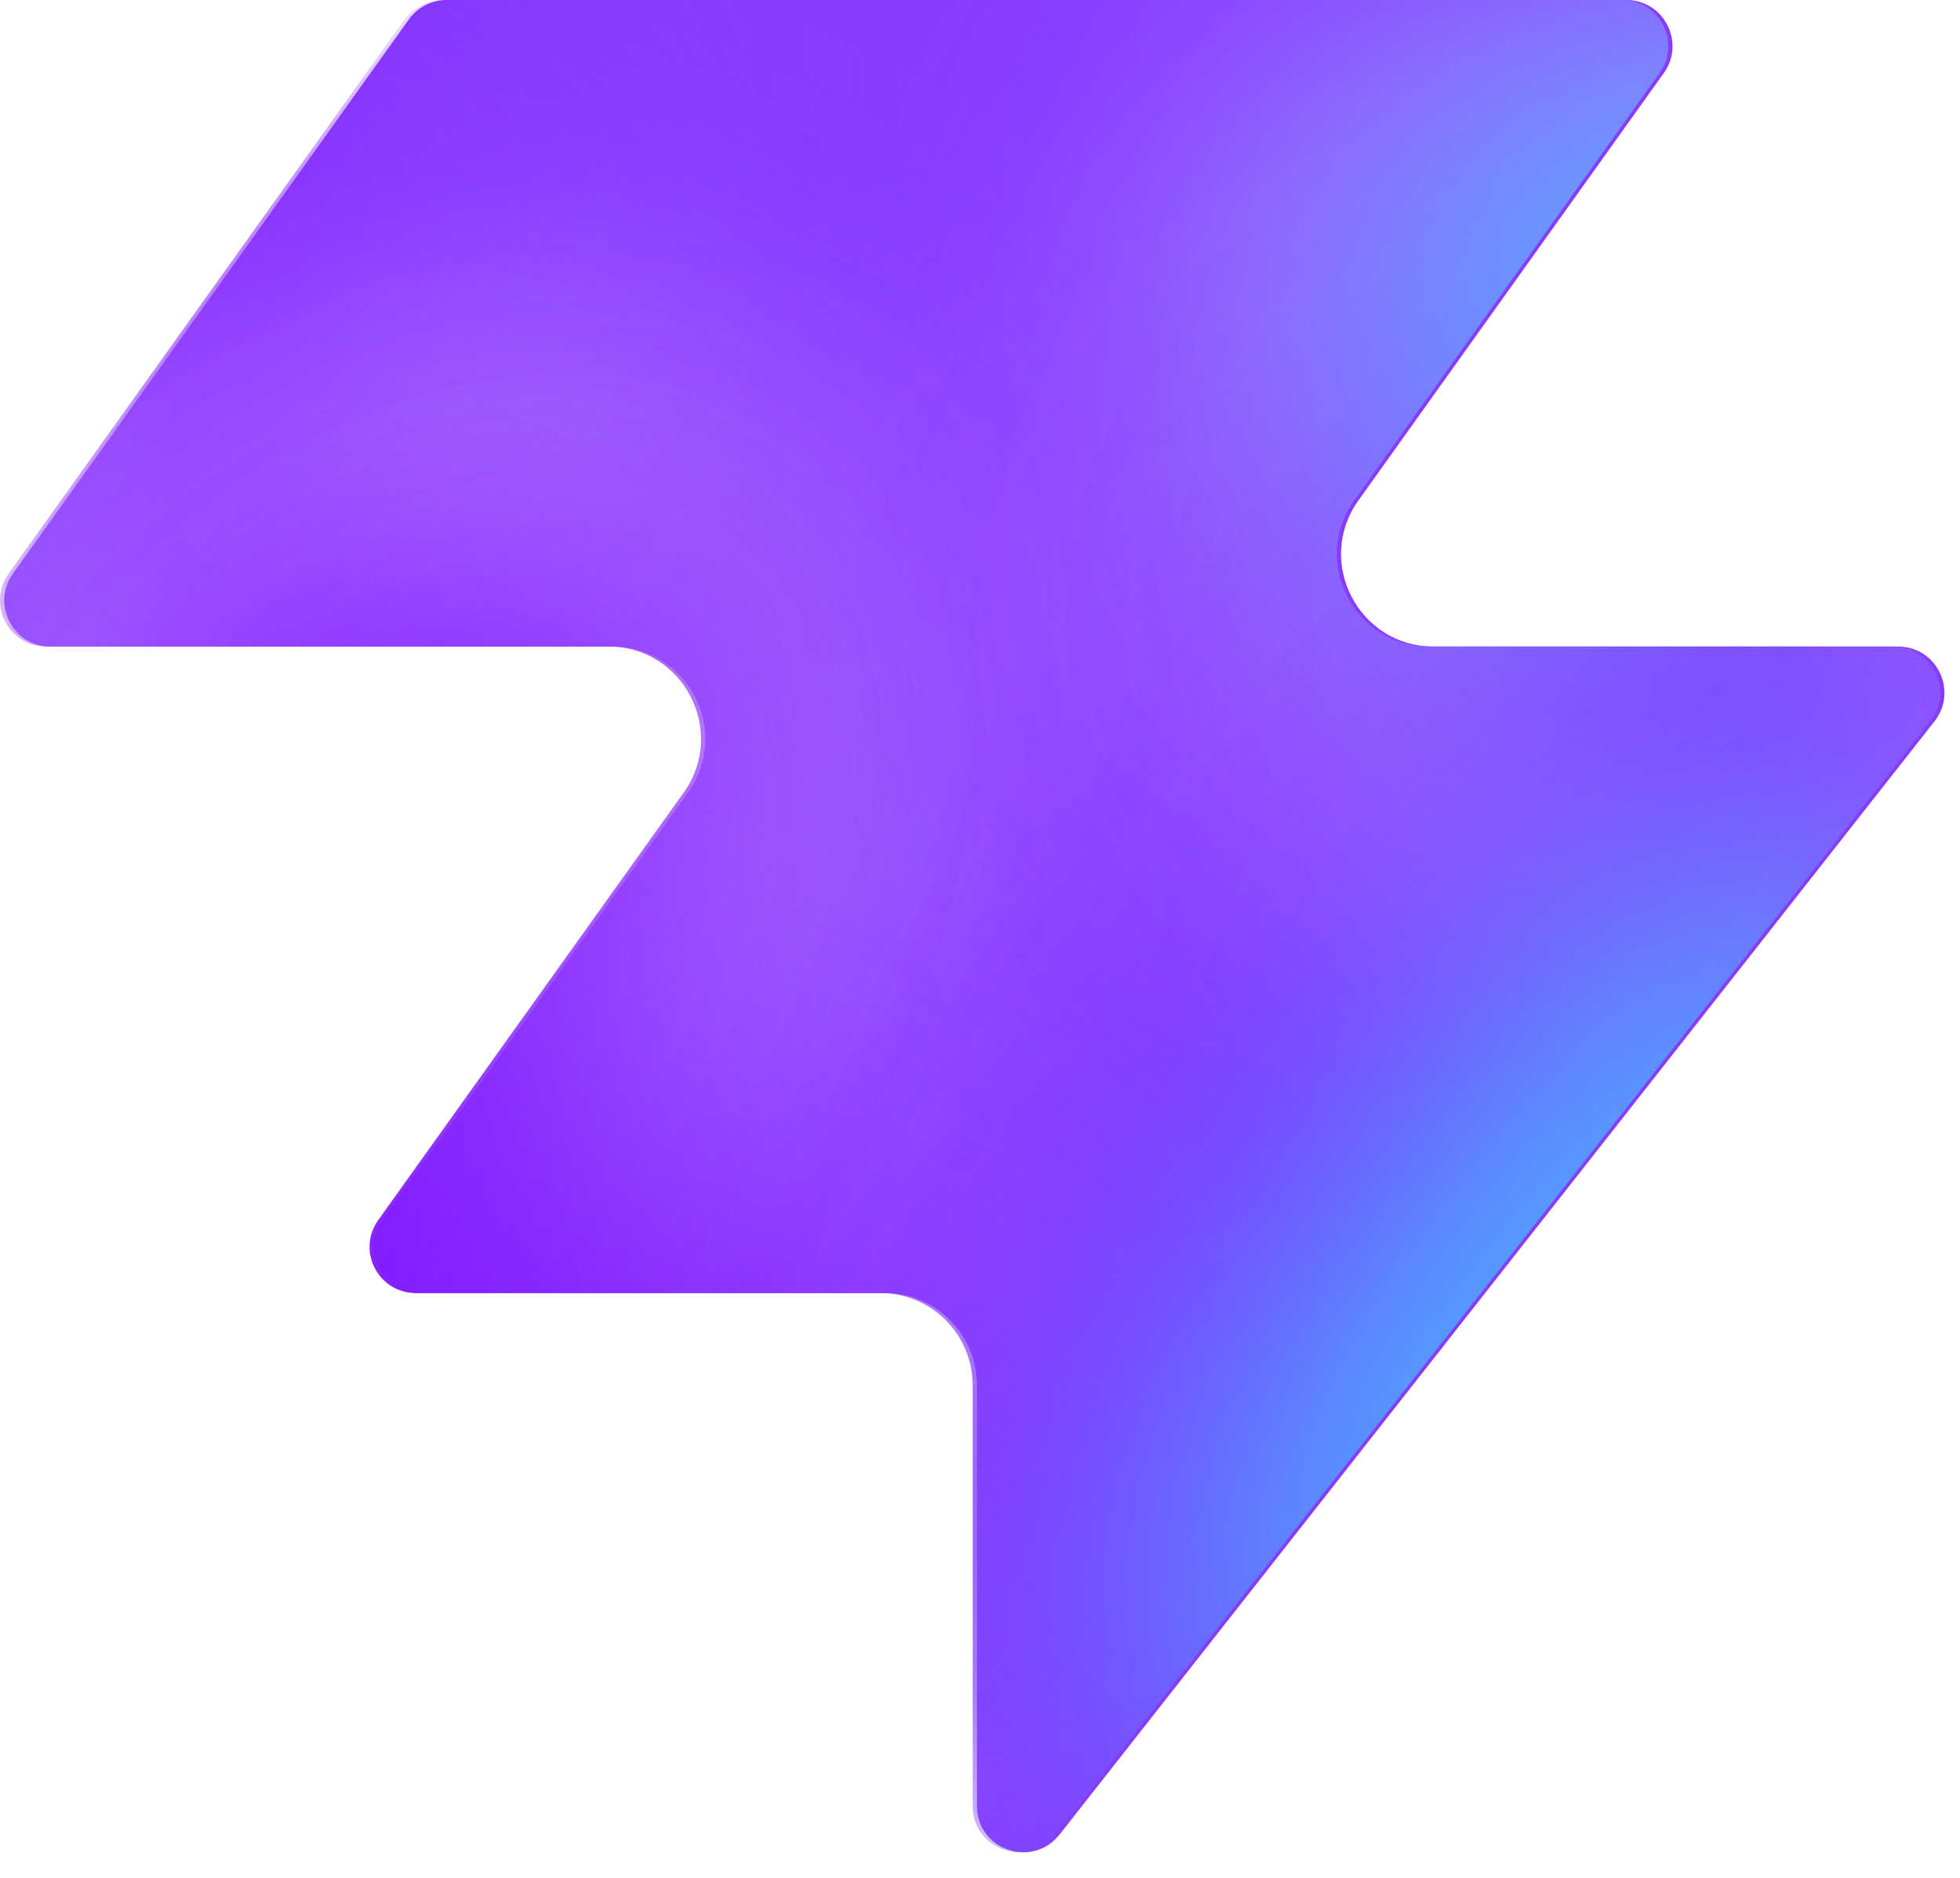
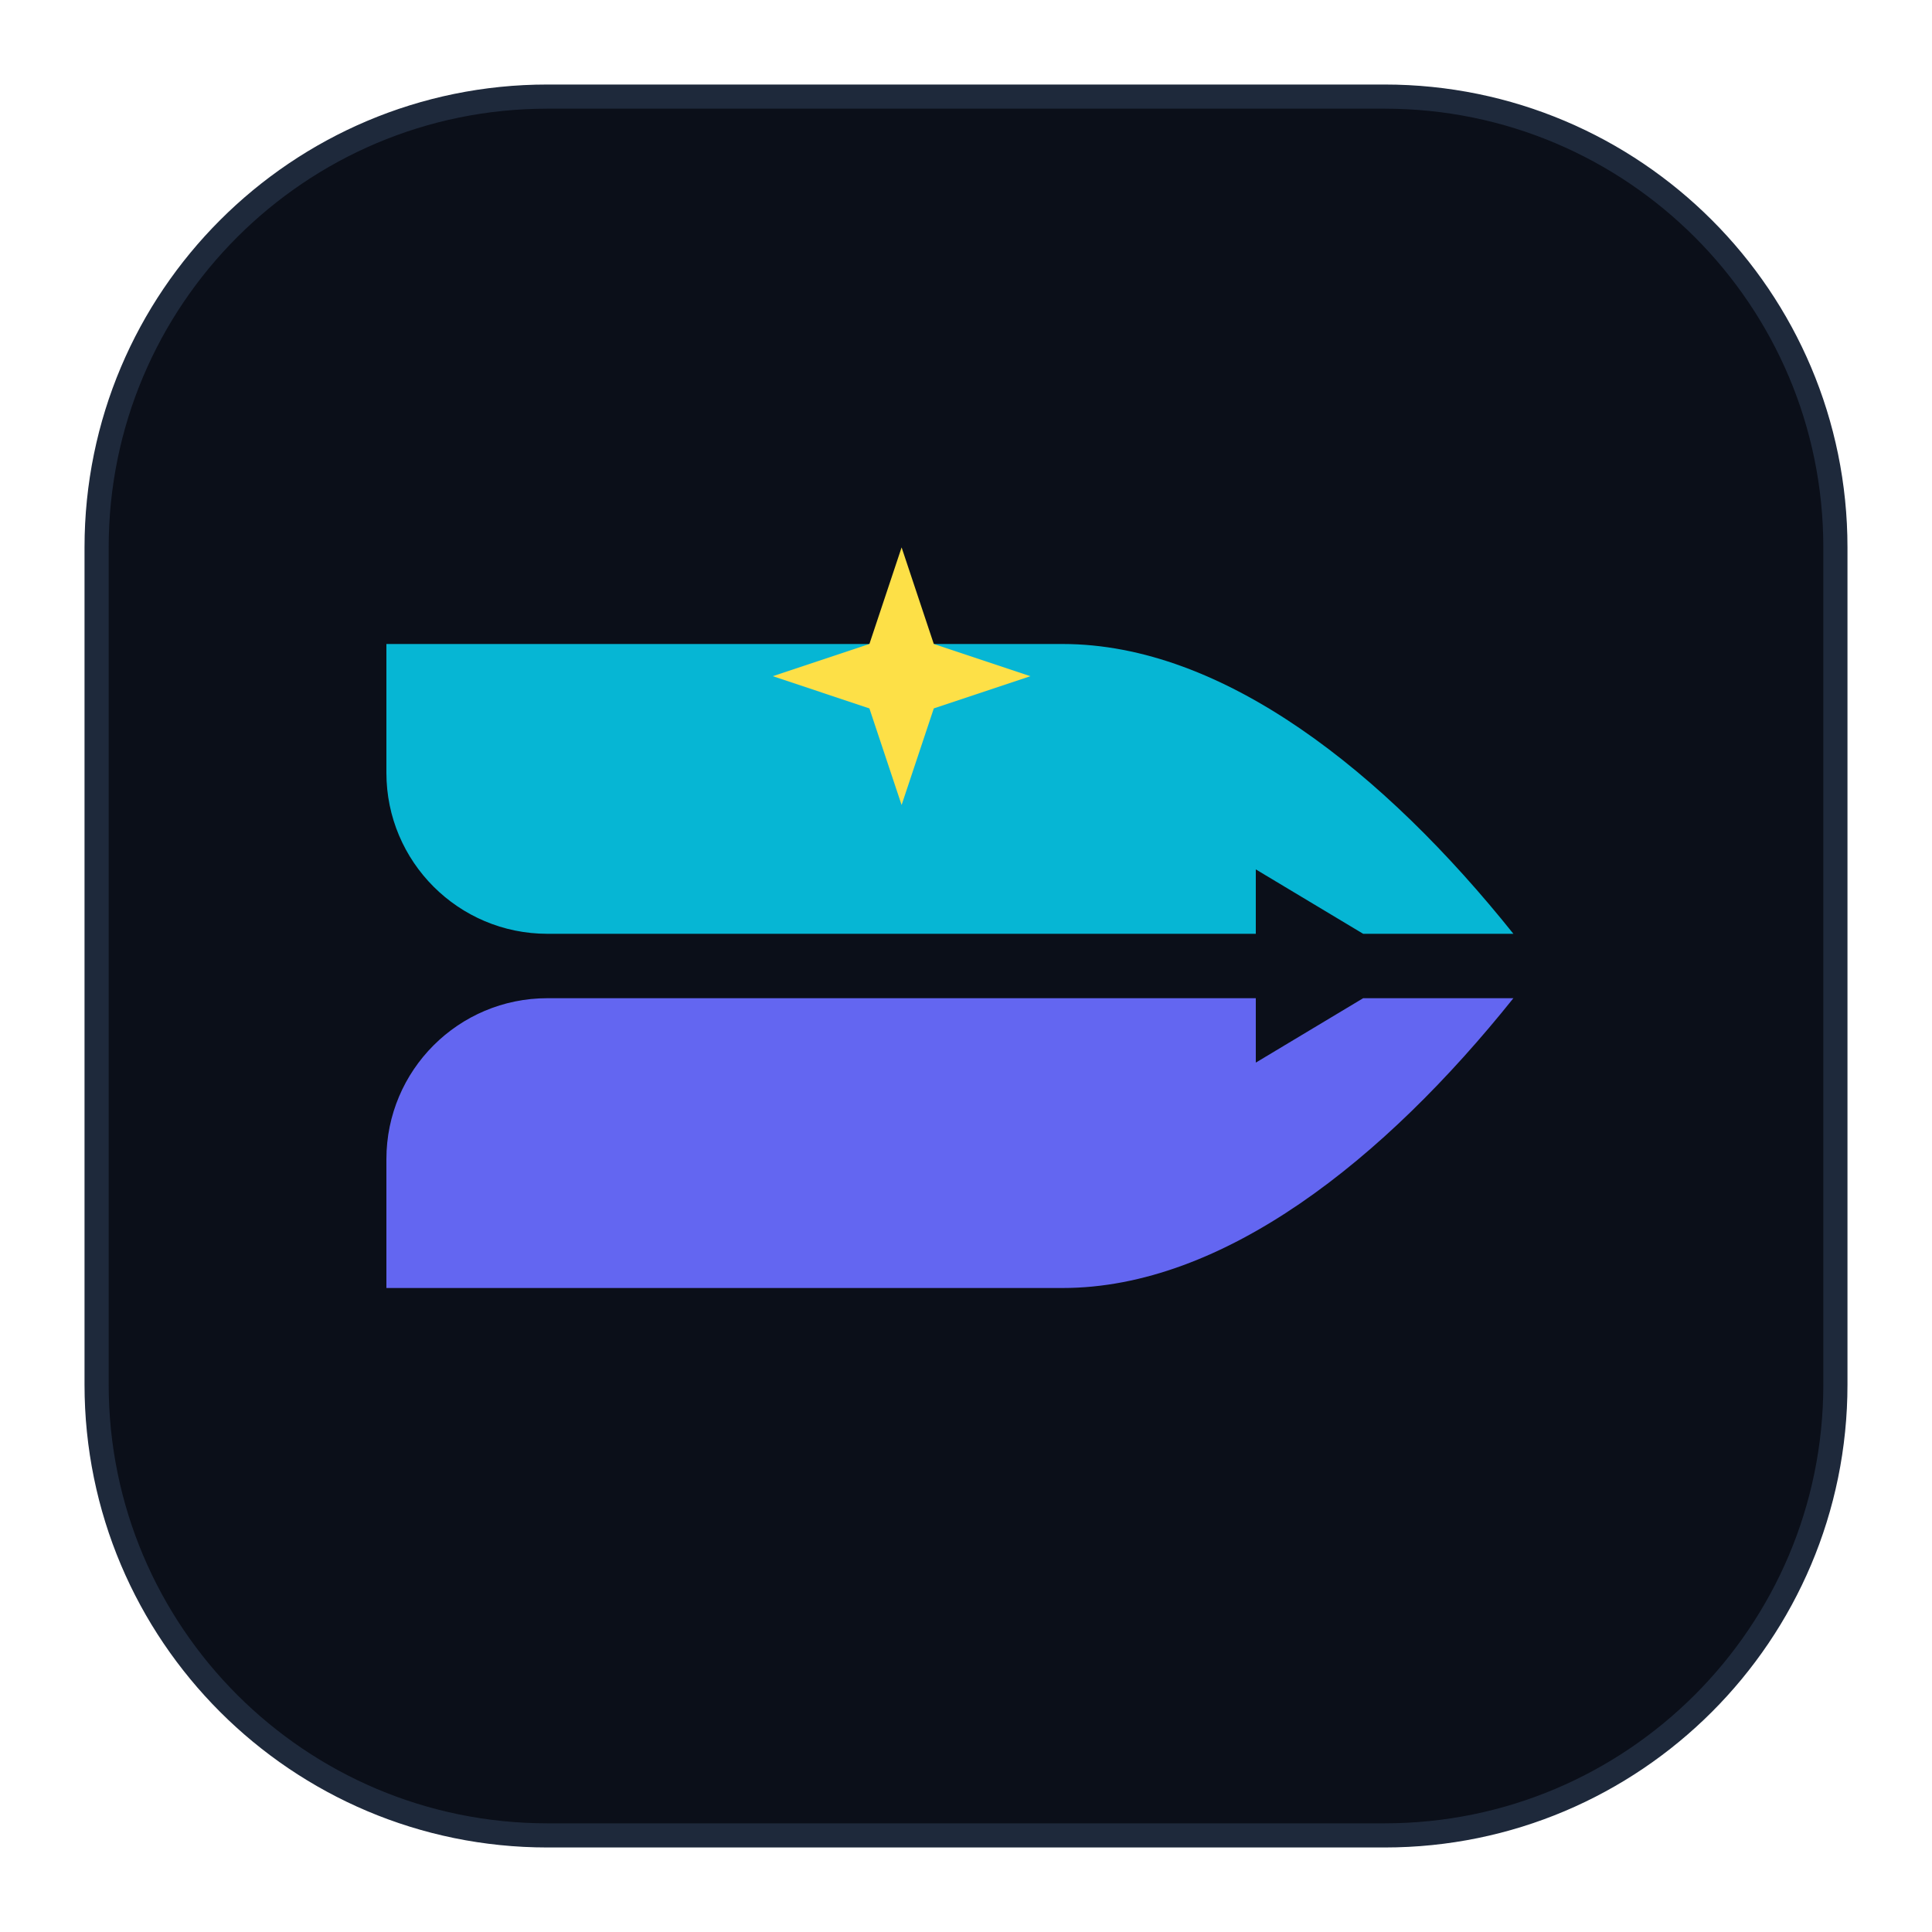
- <svg xmlns="http://www.w3.org/2000/svg" width="48" height="46" fill="none" viewBox="0 0 48 46">
-   <path fill="#863bff" d="M25.946 44.938c-.664.845-2.021.375-2.021-.698V33.937a2.26 2.26 0 0 0-2.262-2.262H10.287c-.92 0-1.456-1.04-.92-1.788l7.48-10.471c1.07-1.497 0-3.578-1.842-3.578H1.237c-.92 0-1.456-1.04-.92-1.788L10.013.474c.214-.297.556-.474.92-.474h28.894c.92 0 1.456 1.04.92 1.788l-7.48 10.471c-1.07 1.498 0 3.579 1.842 3.579h11.377c.943 0 1.473 1.088.89 1.83L25.947 44.94z" style="fill:#863bff;fill:color(display-p3 .525 .23 1);fill-opacity:1" />
-   <mask id="a" width="48" height="46" x="0" y="0" maskUnits="userSpaceOnUse" style="mask-type:alpha">
-     <path fill="#000" d="M25.842 44.938c-.664.844-2.021.375-2.021-.698V33.937a2.26 2.26 0 0 0-2.262-2.262H10.183c-.92 0-1.456-1.04-.92-1.788l7.48-10.471c1.07-1.498 0-3.579-1.842-3.579H1.133c-.92 0-1.456-1.04-.92-1.787L9.91.473c.214-.297.556-.474.92-.474h28.894c.92 0 1.456 1.04.92 1.788l-7.48 10.471c-1.07 1.498 0 3.578 1.842 3.578h11.377c.943 0 1.473 1.088.89 1.832L25.843 44.94z" style="fill:#000;fill-opacity:1" />
-   </mask>
-   <g mask="url(#a)">
-     <g filter="url(#b)">
-       <ellipse cx="5.508" cy="14.704" fill="#ede6ff" rx="5.508" ry="14.704" style="fill:#ede6ff;fill:color(display-p3 .927 .903 1);fill-opacity:1" transform="matrix(.00324 1 1 -.00324 -4.47 31.516)" />
-     </g>
-     <g filter="url(#c)">
-       <ellipse cx="10.399" cy="29.851" fill="#ede6ff" rx="10.399" ry="29.851" style="fill:#ede6ff;fill:color(display-p3 .927 .903 1);fill-opacity:1" transform="matrix(.00324 1 1 -.00324 -39.328 7.883)" />
-     </g>
-     <g filter="url(#d)">
-       <ellipse cx="5.508" cy="30.487" fill="#7e14ff" rx="5.508" ry="30.487" style="fill:#7e14ff;fill:color(display-p3 .492 .077 1);fill-opacity:1" transform="rotate(89.814 -25.913 -14.639)scale(1 -1)" />
-     </g>
-     <g filter="url(#e)">
-       <ellipse cx="5.508" cy="30.599" fill="#7e14ff" rx="5.508" ry="30.599" style="fill:#7e14ff;fill:color(display-p3 .492 .077 1);fill-opacity:1" transform="rotate(89.814 -32.644 -3.334)scale(1 -1)" />
-     </g>
-     <g filter="url(#f)">
-       <ellipse cx="5.508" cy="30.599" fill="#7e14ff" rx="5.508" ry="30.599" style="fill:#7e14ff;fill:color(display-p3 .492 .077 1);fill-opacity:1" transform="matrix(.00324 1 1 -.00324 -34.34 30.47)" />
-     </g>
-     <g filter="url(#g)">
-       <ellipse cx="14.072" cy="22.078" fill="#ede6ff" rx="14.072" ry="22.078" style="fill:#ede6ff;fill:color(display-p3 .927 .903 1);fill-opacity:1" transform="rotate(93.35 24.506 48.493)scale(-1 1)" />
-     </g>
-     <g filter="url(#h)">
-       <ellipse cx="3.47" cy="21.501" fill="#7e14ff" rx="3.47" ry="21.501" style="fill:#7e14ff;fill:color(display-p3 .492 .077 1);fill-opacity:1" transform="rotate(89.009 28.708 47.59)scale(-1 1)" />
-     </g>
-     <g filter="url(#i)">
-       <ellipse cx="3.47" cy="21.501" fill="#7e14ff" rx="3.47" ry="21.501" style="fill:#7e14ff;fill:color(display-p3 .492 .077 1);fill-opacity:1" transform="rotate(89.009 28.708 47.59)scale(-1 1)" />
-     </g>
-     <g filter="url(#j)">
-       <ellipse cx=".387" cy="8.972" fill="#7e14ff" rx="4.407" ry="29.108" style="fill:#7e14ff;fill:color(display-p3 .492 .077 1);fill-opacity:1" transform="rotate(39.51 .387 8.972)" />
-     </g>
-     <g filter="url(#k)">
-       <ellipse cx="47.523" cy="-6.092" fill="#7e14ff" rx="4.407" ry="29.108" style="fill:#7e14ff;fill:color(display-p3 .492 .077 1);fill-opacity:1" transform="rotate(37.892 47.523 -6.092)" />
-     </g>
-     <g filter="url(#l)">
-       <ellipse cx="41.412" cy="6.333" fill="#47bfff" rx="5.971" ry="9.665" style="fill:#47bfff;fill:color(display-p3 .28 .748 1);fill-opacity:1" transform="rotate(37.892 41.412 6.333)" />
-     </g>
-     <g filter="url(#m)">
-       <ellipse cx="-1.879" cy="38.332" fill="#7e14ff" rx="4.407" ry="29.108" style="fill:#7e14ff;fill:color(display-p3 .492 .077 1);fill-opacity:1" transform="rotate(37.892 -1.88 38.332)" />
-     </g>
-     <g filter="url(#n)">
-       <ellipse cx="-1.879" cy="38.332" fill="#7e14ff" rx="4.407" ry="29.108" style="fill:#7e14ff;fill:color(display-p3 .492 .077 1);fill-opacity:1" transform="rotate(37.892 -1.88 38.332)" />
-     </g>
-     <g filter="url(#o)">
-       <ellipse cx="35.651" cy="29.907" fill="#7e14ff" rx="4.407" ry="29.108" style="fill:#7e14ff;fill:color(display-p3 .492 .077 1);fill-opacity:1" transform="rotate(37.892 35.651 29.907)" />
-     </g>
-     <g filter="url(#p)">
-       <ellipse cx="38.418" cy="32.4" fill="#47bfff" rx="5.971" ry="15.297" style="fill:#47bfff;fill:color(display-p3 .28 .748 1);fill-opacity:1" transform="rotate(37.892 38.418 32.4)" />
-     </g>
-   </g>
-   <defs>
-     <filter id="b" width="60.045" height="41.654" x="-19.77" y="16.149" color-interpolation-filters="sRGB" filterUnits="userSpaceOnUse">
-       <feFlood flood-opacity="0" result="BackgroundImageFix" />
-       <feBlend in="SourceGraphic" in2="BackgroundImageFix" result="shape" />
-       <feGaussianBlur result="effect1_foregroundBlur_2002_17158" stdDeviation="7.659" />
-     </filter>
-     <filter id="c" width="90.34" height="51.437" x="-54.613" y="-7.533" color-interpolation-filters="sRGB" filterUnits="userSpaceOnUse">
-       <feFlood flood-opacity="0" result="BackgroundImageFix" />
-       <feBlend in="SourceGraphic" in2="BackgroundImageFix" result="shape" />
-       <feGaussianBlur result="effect1_foregroundBlur_2002_17158" stdDeviation="7.659" />
-     </filter>
-     <filter id="d" width="79.355" height="29.4" x="-49.64" y="2.03" color-interpolation-filters="sRGB" filterUnits="userSpaceOnUse">
-       <feFlood flood-opacity="0" result="BackgroundImageFix" />
-       <feBlend in="SourceGraphic" in2="BackgroundImageFix" result="shape" />
-       <feGaussianBlur result="effect1_foregroundBlur_2002_17158" stdDeviation="4.596" />
-     </filter>
-     <filter id="e" width="79.579" height="29.4" x="-45.045" y="20.029" color-interpolation-filters="sRGB" filterUnits="userSpaceOnUse">
-       <feFlood flood-opacity="0" result="BackgroundImageFix" />
-       <feBlend in="SourceGraphic" in2="BackgroundImageFix" result="shape" />
-       <feGaussianBlur result="effect1_foregroundBlur_2002_17158" stdDeviation="4.596" />
-     </filter>
-     <filter id="f" width="79.579" height="29.4" x="-43.513" y="21.178" color-interpolation-filters="sRGB" filterUnits="userSpaceOnUse">
-       <feFlood flood-opacity="0" result="BackgroundImageFix" />
-       <feBlend in="SourceGraphic" in2="BackgroundImageFix" result="shape" />
-       <feGaussianBlur result="effect1_foregroundBlur_2002_17158" stdDeviation="4.596" />
-     </filter>
-     <filter id="g" width="74.749" height="58.852" x="15.756" y="-17.901" color-interpolation-filters="sRGB" filterUnits="userSpaceOnUse">
-       <feFlood flood-opacity="0" result="BackgroundImageFix" />
-       <feBlend in="SourceGraphic" in2="BackgroundImageFix" result="shape" />
-       <feGaussianBlur result="effect1_foregroundBlur_2002_17158" stdDeviation="7.659" />
-     </filter>
-     <filter id="h" width="61.377" height="25.362" x="23.548" y="2.284" color-interpolation-filters="sRGB" filterUnits="userSpaceOnUse">
-       <feFlood flood-opacity="0" result="BackgroundImageFix" />
-       <feBlend in="SourceGraphic" in2="BackgroundImageFix" result="shape" />
-       <feGaussianBlur result="effect1_foregroundBlur_2002_17158" stdDeviation="4.596" />
-     </filter>
-     <filter id="i" width="61.377" height="25.362" x="23.548" y="2.284" color-interpolation-filters="sRGB" filterUnits="userSpaceOnUse">
-       <feFlood flood-opacity="0" result="BackgroundImageFix" />
-       <feBlend in="SourceGraphic" in2="BackgroundImageFix" result="shape" />
-       <feGaussianBlur result="effect1_foregroundBlur_2002_17158" stdDeviation="4.596" />
-     </filter>
-     <filter id="j" width="56.045" height="63.649" x="-27.636" y="-22.853" color-interpolation-filters="sRGB" filterUnits="userSpaceOnUse">
-       <feFlood flood-opacity="0" result="BackgroundImageFix" />
-       <feBlend in="SourceGraphic" in2="BackgroundImageFix" result="shape" />
-       <feGaussianBlur result="effect1_foregroundBlur_2002_17158" stdDeviation="4.596" />
-     </filter>
-     <filter id="k" width="54.814" height="64.646" x="20.116" y="-38.415" color-interpolation-filters="sRGB" filterUnits="userSpaceOnUse">
-       <feFlood flood-opacity="0" result="BackgroundImageFix" />
-       <feBlend in="SourceGraphic" in2="BackgroundImageFix" result="shape" />
-       <feGaussianBlur result="effect1_foregroundBlur_2002_17158" stdDeviation="4.596" />
-     </filter>
-     <filter id="l" width="33.541" height="35.313" x="24.641" y="-11.323" color-interpolation-filters="sRGB" filterUnits="userSpaceOnUse">
-       <feFlood flood-opacity="0" result="BackgroundImageFix" />
-       <feBlend in="SourceGraphic" in2="BackgroundImageFix" result="shape" />
-       <feGaussianBlur result="effect1_foregroundBlur_2002_17158" stdDeviation="4.596" />
-     </filter>
-     <filter id="m" width="54.814" height="64.646" x="-29.286" y="6.009" color-interpolation-filters="sRGB" filterUnits="userSpaceOnUse">
-       <feFlood flood-opacity="0" result="BackgroundImageFix" />
-       <feBlend in="SourceGraphic" in2="BackgroundImageFix" result="shape" />
-       <feGaussianBlur result="effect1_foregroundBlur_2002_17158" stdDeviation="4.596" />
-     </filter>
-     <filter id="n" width="54.814" height="64.646" x="-29.286" y="6.009" color-interpolation-filters="sRGB" filterUnits="userSpaceOnUse">
-       <feFlood flood-opacity="0" result="BackgroundImageFix" />
-       <feBlend in="SourceGraphic" in2="BackgroundImageFix" result="shape" />
-       <feGaussianBlur result="effect1_foregroundBlur_2002_17158" stdDeviation="4.596" />
-     </filter>
-     <filter id="o" width="54.814" height="64.646" x="8.244" y="-2.416" color-interpolation-filters="sRGB" filterUnits="userSpaceOnUse">
-       <feFlood flood-opacity="0" result="BackgroundImageFix" />
-       <feBlend in="SourceGraphic" in2="BackgroundImageFix" result="shape" />
-       <feGaussianBlur result="effect1_foregroundBlur_2002_17158" stdDeviation="4.596" />
-     </filter>
-     <filter id="p" width="39.409" height="43.623" x="18.713" y="10.588" color-interpolation-filters="sRGB" filterUnits="userSpaceOnUse">
-       <feFlood flood-opacity="0" result="BackgroundImageFix" />
-       <feBlend in="SourceGraphic" in2="BackgroundImageFix" result="shape" />
-       <feGaussianBlur result="effect1_foregroundBlur_2002_17158" stdDeviation="4.596" />
-     </filter>
-   </defs>
+ <svg xmlns="http://www.w3.org/2000/svg" viewBox="0 0 120 120" fill="none">
+   <rect x="6" y="6" width="108" height="108" rx="28" fill="#0B0F19" stroke="#1E293B" stroke-width="1.5" />
+   <path d="M24 40H66C76 40 86 48 94 58H84.67L78 54V58H34C28.477 58 24 53.523 24 48V40Z" fill="#06B6D4" />
+   <path d="M24 80H66C76 80 86 72 94 62H84.67L78 66V62H34C28.477 62 24 66.477 24 72V80Z" fill="#6366F1" />
+   <polygon points="56,34 58,40 64,42 58,44 56,50 54,44 48,42 54,40" fill="#FDE047" />
</svg>
